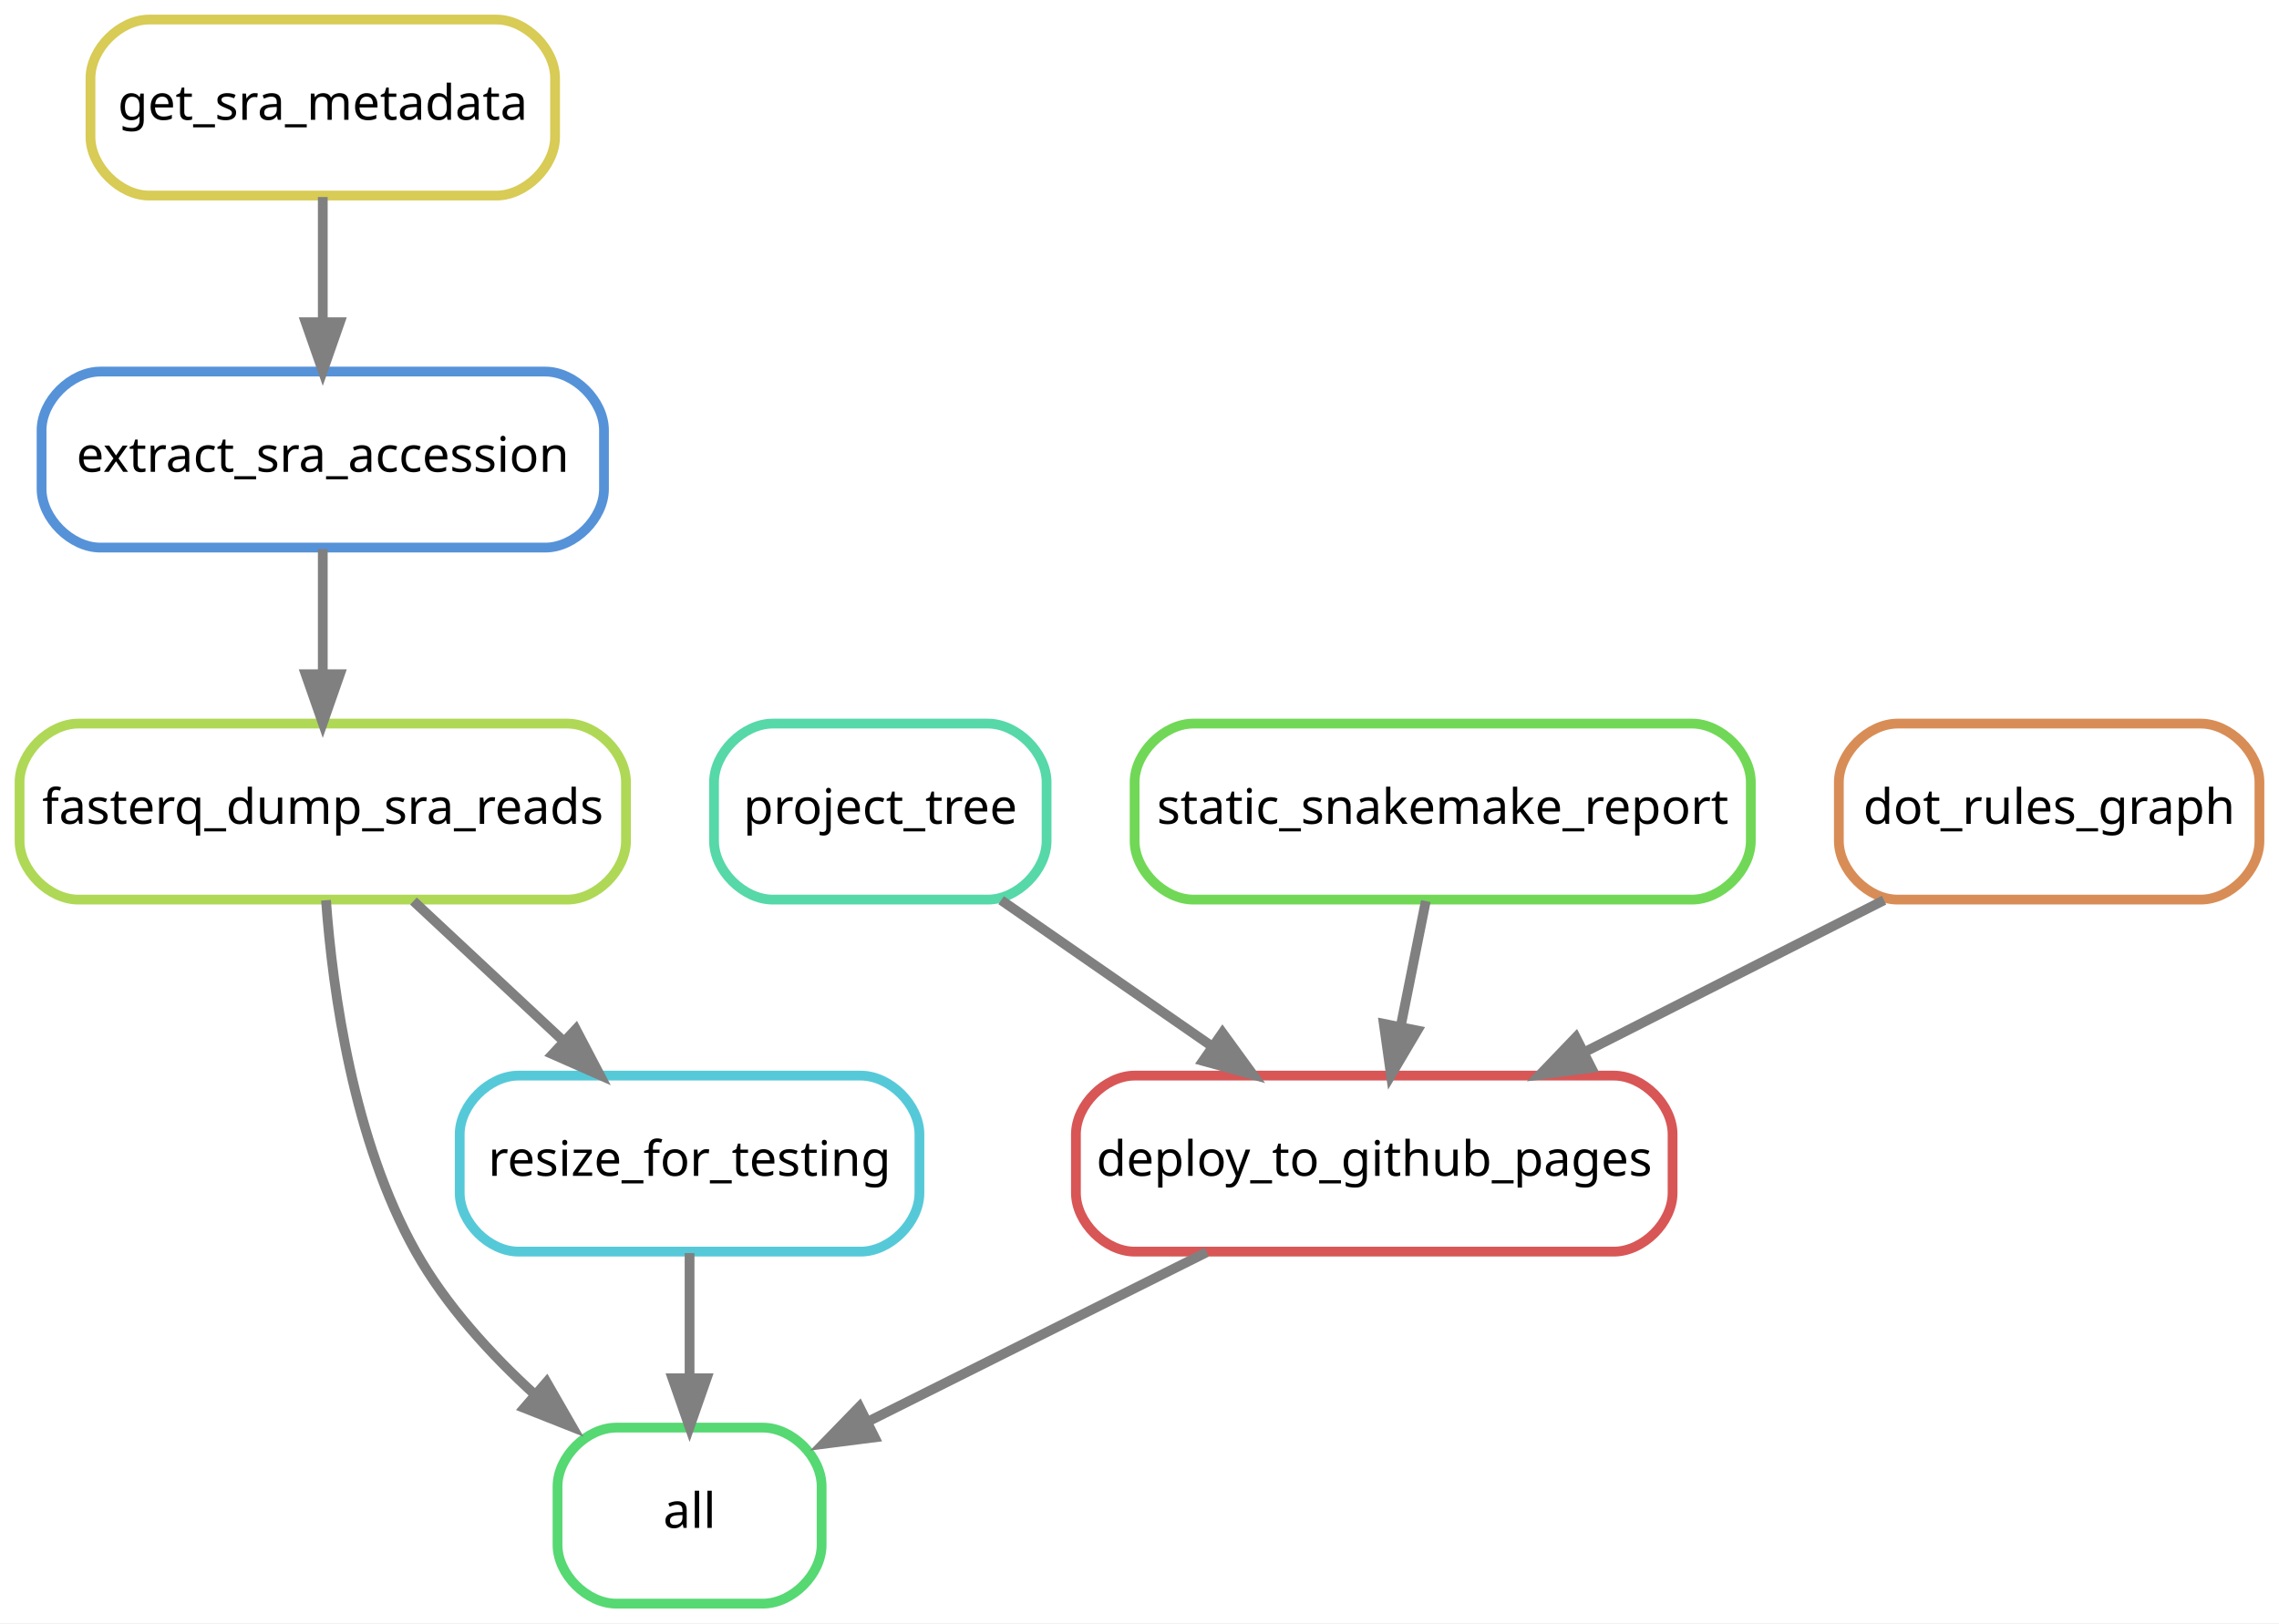
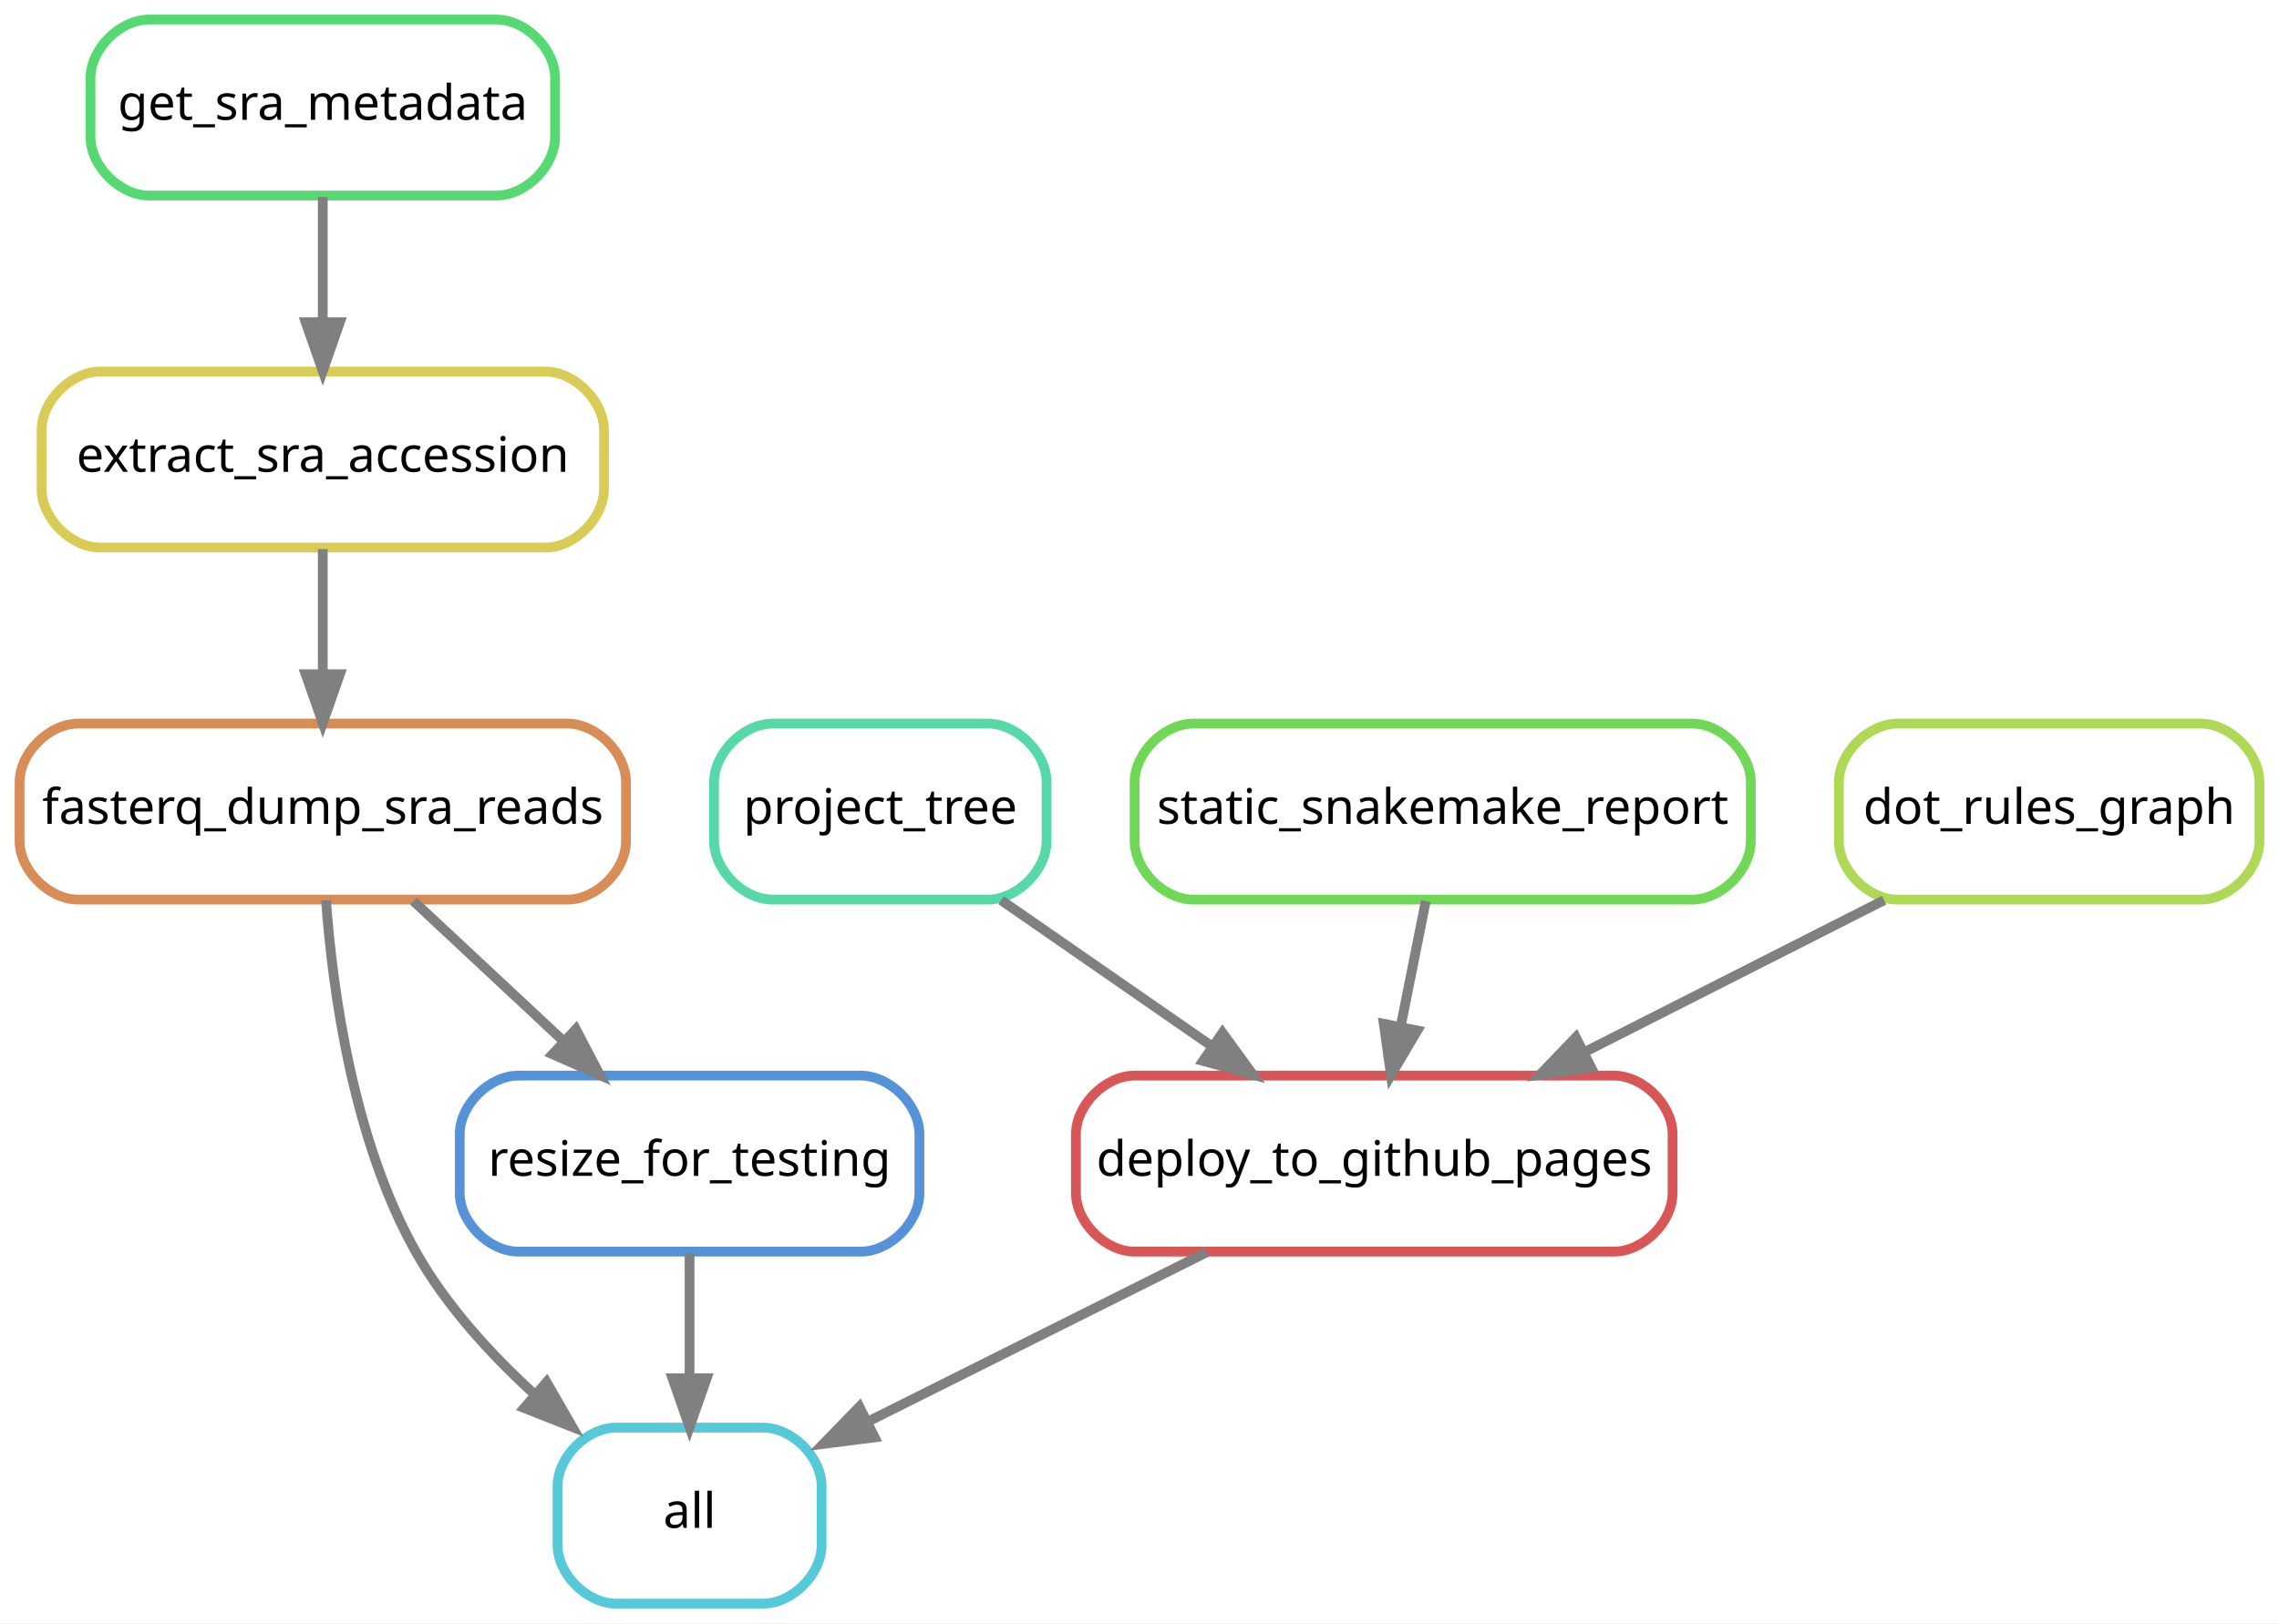
<svg xmlns="http://www.w3.org/2000/svg" width="466pt" height="332pt" viewBox="0.00 0.00 466.00 332.00">
  <g id="graph0" class="graph" transform="scale(1 1) rotate(0) translate(4 328)">
    <polygon fill="white" stroke="none" points="-4,4 -4,-328 462,-328 462,4 -4,4" />
    <g id="node1" class="node">
-       <path fill="none" stroke="#56d873" stroke-width="2" d="M152,-36C152,-36 122,-36 122,-36 116,-36 110,-30 110,-24 110,-24 110,-12 110,-12 110,-6 116,0 122,0 122,0 152,0 152,0 158,0 164,-6 164,-12 164,-12 164,-24 164,-24 164,-30 158,-36 152,-36" />
+       <path fill="none" stroke="#56c9d8" stroke-width="2" d="M152,-36C152,-36 122,-36 122,-36 116,-36 110,-30 110,-24 110,-24 110,-12 110,-12 110,-6 116,0 122,0 122,0 152,0 152,0 158,0 164,-6 164,-12 164,-12 164,-24 164,-24 164,-30 158,-36 152,-36" />
      <text text-anchor="middle" x="137" y="-15.5" font-family="sans" font-size="10.00">all</text>
    </g>
    <g id="node2" class="node">
-       <path fill="none" stroke="#afd856" stroke-width="2" d="M112,-180C112,-180 12,-180 12,-180 6,-180 0,-174 0,-168 0,-168 0,-156 0,-156 0,-150 6,-144 12,-144 12,-144 112,-144 112,-144 118,-144 124,-150 124,-156 124,-156 124,-168 124,-168 124,-174 118,-180 112,-180" />
+       <path fill="none" stroke="#d88d56" stroke-width="2" d="M112,-180C112,-180 12,-180 12,-180 6,-180 0,-174 0,-168 0,-168 0,-156 0,-156 0,-150 6,-144 12,-144 12,-144 112,-144 112,-144 118,-144 124,-150 124,-156 124,-156 124,-168 124,-168 124,-174 118,-180 112,-180" />
      <text text-anchor="middle" x="62" y="-159.5" font-family="sans" font-size="10.00">fasterq_dump_sra_reads</text>
    </g>
-     <g id="edge2" class="edge">
+     <g id="edge3" class="edge">
      <path fill="none" stroke="grey" stroke-width="2" d="M62.66,-143.87C64.03,-125.13 68.24,-94.73 81,-72 87.14,-61.06 96.3,-51.02 105.43,-42.7" />
      <polygon fill="grey" stroke="grey" stroke-width="2" points="107.76,-45.31 113.04,-36.12 103.18,-40.02 107.76,-45.31" />
    </g>
    <g id="node5" class="node">
-       <path fill="none" stroke="#56c9d8" stroke-width="2" d="M172,-108C172,-108 102,-108 102,-108 96,-108 90,-102 90,-96 90,-96 90,-84 90,-84 90,-78 96,-72 102,-72 102,-72 172,-72 172,-72 178,-72 184,-78 184,-84 184,-84 184,-96 184,-96 184,-102 178,-108 172,-108" />
+       <path fill="none" stroke="#5692d8" stroke-width="2" d="M172,-108C172,-108 102,-108 102,-108 96,-108 90,-102 90,-96 90,-96 90,-84 90,-84 90,-78 96,-72 102,-72 102,-72 172,-72 172,-72 178,-72 184,-78 184,-84 184,-84 184,-96 184,-96 184,-102 178,-108 172,-108" />
      <text text-anchor="middle" x="137" y="-87.5" font-family="sans" font-size="10.00">resize_for_testing</text>
    </g>
    <g id="edge6" class="edge">
      <path fill="none" stroke="grey" stroke-width="2" d="M80.54,-143.7C89.8,-135.05 101.16,-124.45 111.26,-115.03" />
      <polygon fill="grey" stroke="grey" stroke-width="2" points="113.75,-117.49 118.67,-108.1 108.98,-112.37 113.75,-117.49" />
    </g>
    <g id="node3" class="node">
-       <path fill="none" stroke="#5692d8" stroke-width="2" d="M107.5,-252C107.5,-252 16.5,-252 16.5,-252 10.5,-252 4.5,-246 4.5,-240 4.5,-240 4.5,-228 4.5,-228 4.5,-222 10.5,-216 16.5,-216 16.5,-216 107.5,-216 107.5,-216 113.5,-216 119.5,-222 119.5,-228 119.5,-228 119.5,-240 119.5,-240 119.5,-246 113.5,-252 107.5,-252" />
+       <path fill="none" stroke="#d8cb56" stroke-width="2" d="M107.5,-252C107.5,-252 16.5,-252 16.5,-252 10.5,-252 4.5,-246 4.5,-240 4.5,-240 4.5,-228 4.5,-228 4.5,-222 10.5,-216 16.5,-216 16.5,-216 107.5,-216 107.5,-216 113.5,-216 119.5,-222 119.5,-228 119.5,-228 119.5,-240 119.5,-240 119.5,-246 113.5,-252 107.5,-252" />
      <text text-anchor="middle" x="62" y="-231.5" font-family="sans" font-size="10.00">extract_sra_accession</text>
    </g>
    <g id="edge4" class="edge">
      <path fill="none" stroke="grey" stroke-width="2" d="M62,-215.7C62,-207.98 62,-198.71 62,-190.11" />
      <polygon fill="grey" stroke="grey" stroke-width="2" points="65.5,-190.1 62,-180.1 58.5,-190.1 65.5,-190.1" />
    </g>
    <g id="node4" class="node">
-       <path fill="none" stroke="#d8cb56" stroke-width="2" d="M97.5,-324C97.5,-324 26.5,-324 26.5,-324 20.5,-324 14.5,-318 14.5,-312 14.5,-312 14.5,-300 14.5,-300 14.5,-294 20.5,-288 26.5,-288 26.5,-288 97.5,-288 97.5,-288 103.5,-288 109.5,-294 109.5,-300 109.5,-300 109.5,-312 109.5,-312 109.5,-318 103.5,-324 97.5,-324" />
+       <path fill="none" stroke="#56d873" stroke-width="2" d="M97.5,-324C97.5,-324 26.5,-324 26.5,-324 20.5,-324 14.5,-318 14.5,-312 14.5,-312 14.5,-300 14.5,-300 14.5,-294 20.5,-288 26.5,-288 26.5,-288 97.5,-288 97.5,-288 103.5,-288 109.5,-294 109.5,-300 109.5,-300 109.5,-312 109.5,-312 109.5,-318 103.5,-324 97.5,-324" />
      <text text-anchor="middle" x="62" y="-303.5" font-family="sans" font-size="10.00">get_sra_metadata</text>
    </g>
    <g id="edge5" class="edge">
      <path fill="none" stroke="grey" stroke-width="2" d="M62,-287.7C62,-279.98 62,-270.71 62,-262.11" />
      <polygon fill="grey" stroke="grey" stroke-width="2" points="65.5,-262.1 62,-252.1 58.5,-262.1 65.5,-262.1" />
    </g>
-     <g id="edge1" class="edge">
+     <g id="edge2" class="edge">
      <path fill="none" stroke="grey" stroke-width="2" d="M137,-71.7C137,-63.98 137,-54.71 137,-46.11" />
      <polygon fill="grey" stroke="grey" stroke-width="2" points="140.5,-46.1 137,-36.1 133.5,-46.1 140.5,-46.1" />
    </g>
    <g id="node6" class="node">
      <path fill="none" stroke="#d85656" stroke-width="2" d="M326,-108C326,-108 228,-108 228,-108 222,-108 216,-102 216,-96 216,-96 216,-84 216,-84 216,-78 222,-72 228,-72 228,-72 326,-72 326,-72 332,-72 338,-78 338,-84 338,-84 338,-96 338,-96 338,-102 332,-108 326,-108" />
      <text text-anchor="middle" x="277" y="-87.5" font-family="sans" font-size="10.00">deploy_to_github_pages</text>
    </g>
-     <g id="edge3" class="edge">
+     <g id="edge1" class="edge">
      <path fill="none" stroke="grey" stroke-width="2" d="M242.75,-71.88C221.74,-61.37 194.85,-47.92 173.44,-37.22" />
      <polygon fill="grey" stroke="grey" stroke-width="2" points="174.85,-34.01 164.34,-32.67 171.72,-40.27 174.85,-34.01" />
    </g>
    <g id="node7" class="node">
      <path fill="none" stroke="#56d8a9" stroke-width="2" d="M198,-180C198,-180 154,-180 154,-180 148,-180 142,-174 142,-168 142,-168 142,-156 142,-156 142,-150 148,-144 154,-144 154,-144 198,-144 198,-144 204,-144 210,-150 210,-156 210,-156 210,-168 210,-168 210,-174 204,-180 198,-180" />
      <text text-anchor="middle" x="176" y="-159.5" font-family="sans" font-size="10.00">project_tree</text>
    </g>
    <g id="edge8" class="edge">
      <path fill="none" stroke="grey" stroke-width="2" d="M200.71,-143.88C213.67,-134.89 229.73,-123.76 243.77,-114.03" />
      <polygon fill="grey" stroke="grey" stroke-width="2" points="245.97,-116.76 252.2,-108.19 241.98,-111.01 245.97,-116.76" />
    </g>
    <g id="node8" class="node">
      <path fill="none" stroke="#70d856" stroke-width="2" d="M342,-180C342,-180 240,-180 240,-180 234,-180 228,-174 228,-168 228,-168 228,-156 228,-156 228,-150 234,-144 240,-144 240,-144 342,-144 342,-144 348,-144 354,-150 354,-156 354,-156 354,-168 354,-168 354,-174 348,-180 342,-180" />
      <text text-anchor="middle" x="291" y="-159.5" font-family="sans" font-size="10.00">static_snakemake_report</text>
    </g>
    <g id="edge7" class="edge">
      <path fill="none" stroke="grey" stroke-width="2" d="M287.54,-143.7C286,-135.98 284.14,-126.71 282.42,-118.11" />
      <polygon fill="grey" stroke="grey" stroke-width="2" points="285.81,-117.22 280.42,-108.1 278.95,-118.6 285.81,-117.22" />
    </g>
    <g id="node9" class="node">
-       <path fill="none" stroke="#d88d56" stroke-width="2" d="M446,-180C446,-180 384,-180 384,-180 378,-180 372,-174 372,-168 372,-168 372,-156 372,-156 372,-150 378,-144 384,-144 384,-144 446,-144 446,-144 452,-144 458,-150 458,-156 458,-156 458,-168 458,-168 458,-174 452,-180 446,-180" />
+       <path fill="none" stroke="#afd856" stroke-width="2" d="M446,-180C446,-180 384,-180 384,-180 378,-180 372,-174 372,-168 372,-168 372,-156 372,-156 372,-150 378,-144 384,-144 384,-144 446,-144 446,-144 452,-144 458,-150 458,-156 458,-156 458,-168 458,-168 458,-174 452,-180 446,-180" />
      <text text-anchor="middle" x="415" y="-159.5" font-family="sans" font-size="10.00">dot_rules_graph</text>
    </g>
    <g id="edge9" class="edge">
      <path fill="none" stroke="grey" stroke-width="2" d="M381.24,-143.88C362.78,-134.51 339.72,-122.81 319.98,-112.8" />
      <polygon fill="grey" stroke="grey" stroke-width="2" points="321.39,-109.59 310.89,-108.19 318.22,-115.83 321.39,-109.59" />
    </g>
  </g>
</svg>
